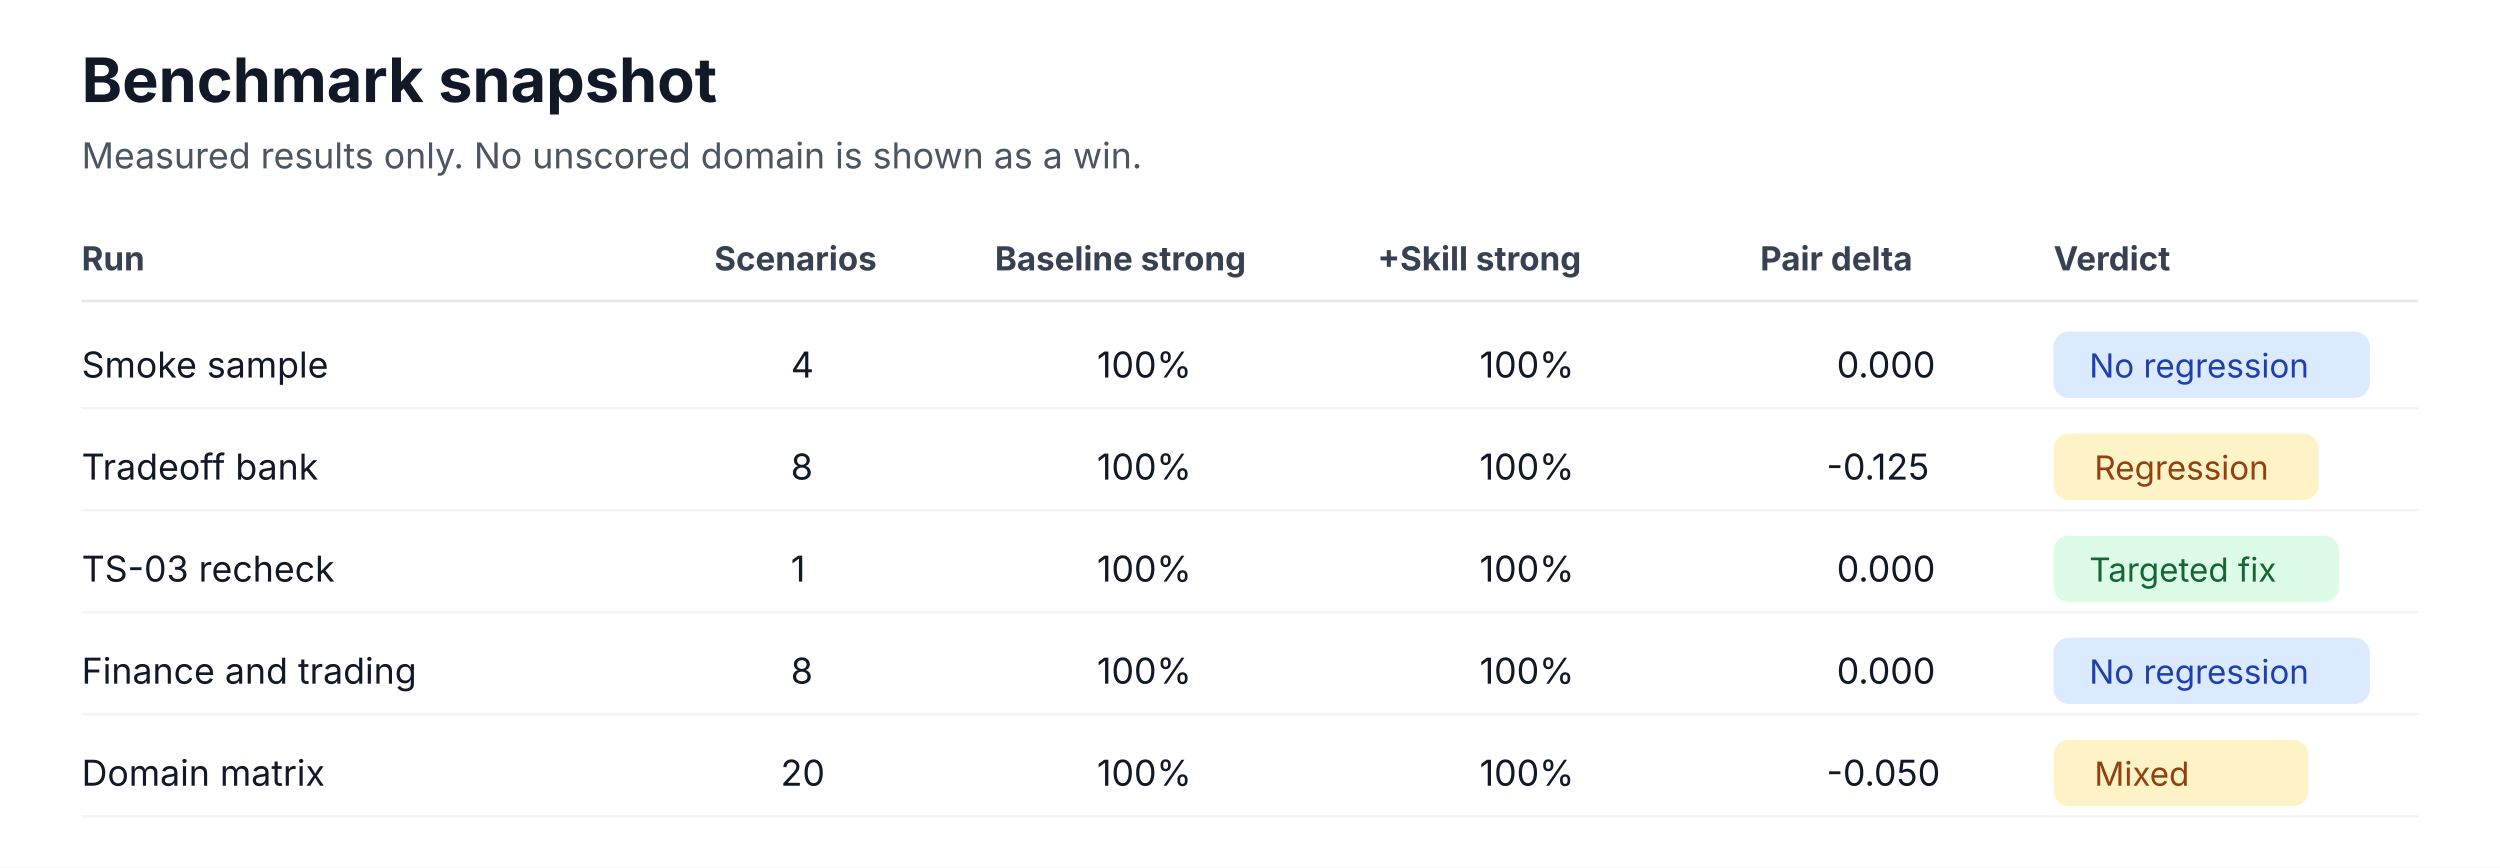
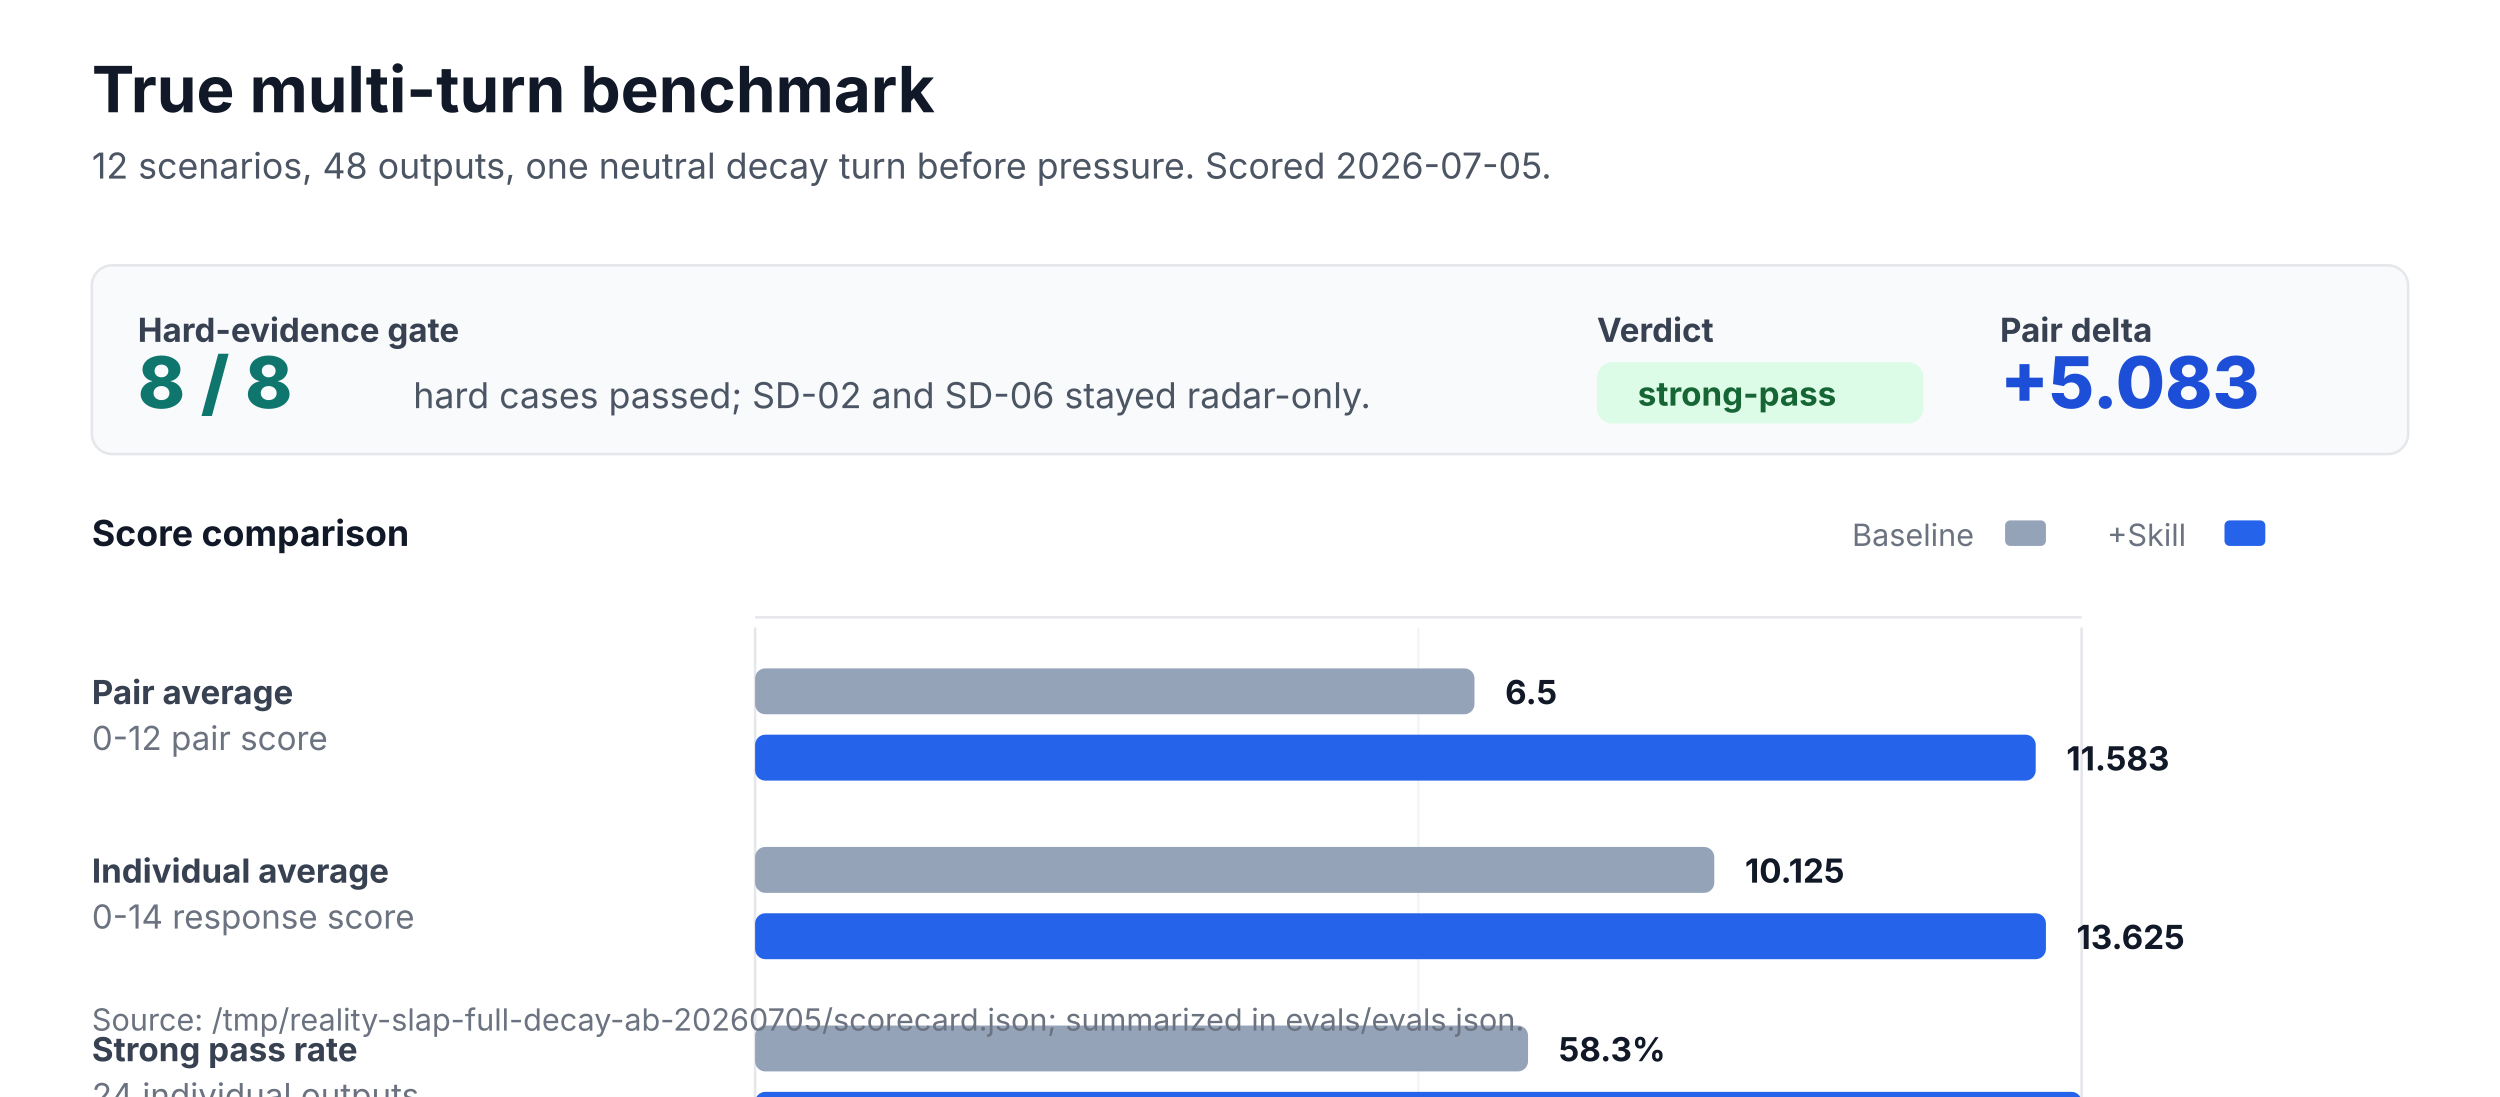
- <svg xmlns="http://www.w3.org/2000/svg" width="980" height="340" viewBox="0 0 980 340" role="img" aria-labelledby="title desc">
-   <rect width="980" height="340" fill="#ffffff" />
-   <text x="32" y="40" font-family="Inter, Arial, sans-serif" font-size="24" font-weight="700" fill="#111827">Benchmark snapshot</text>
-   <text x="32" y="66" font-family="Inter, Arial, sans-serif" font-size="14" fill="#4b5563">Measured results only. No unscored domain is shown as a win.</text>
-   <g font-family="Inter, Arial, sans-serif" font-size="13" fill="#374151" font-weight="700">
-     <text x="32" y="106">Run</text>
-     <text x="280" y="106">Scenarios</text>
-     <text x="390" y="106">Baseline strong</text>
-     <text x="540" y="106">+Skill strong</text>
-     <text x="690" y="106">Pair delta</text>
-     <text x="805" y="106">Verdict</text>
-   </g>
-   <line x1="32" y1="118" x2="948" y2="118" stroke="#e5e7eb" stroke-width="1" />
-   <g font-family="Inter, Arial, sans-serif" font-size="14" fill="#111827">
-     <text x="32" y="148">Smoke sample</text>
-     <text x="310" y="148">4</text>
-     <text x="430" y="148">100%</text>
-     <text x="580" y="148">100%</text>
-     <text x="720" y="148">0.000</text>
-     <rect x="805" y="130" width="124" height="26" rx="6" fill="#dbeafe" />
-     <text x="819" y="148" font-size="13" fill="#1e40af">No regression</text>
-     <text x="32" y="188">Tradeoff bank</text>
-     <text x="310" y="188">8</text>
-     <text x="430" y="188">100%</text>
-     <text x="580" y="188">100%</text>
-     <text x="716" y="188">-0.125</text>
-     <rect x="805" y="170" width="104" height="26" rx="6" fill="#fef3c7" />
-     <text x="821" y="188" font-size="13" fill="#92400e">Regression</text>
-     <text x="32" y="228">TS-03 recheck</text>
-     <text x="310" y="228">1</text>
-     <text x="430" y="228">100%</text>
-     <text x="580" y="228">100%</text>
-     <text x="720" y="228">0.000</text>
-     <rect x="805" y="210" width="112" height="26" rx="6" fill="#dcfce7" />
-     <text x="819" y="228" font-size="13" fill="#166534">Targeted fix</text>
-     <text x="32" y="268">Finance and trading</text>
-     <text x="310" y="268">8</text>
-     <text x="430" y="268">100%</text>
-     <text x="580" y="268">100%</text>
-     <text x="720" y="268">0.000</text>
-     <rect x="805" y="250" width="124" height="26" rx="6" fill="#dbeafe" />
-     <text x="819" y="268" font-size="13" fill="#1e40af">No regression</text>
-     <text x="32" y="308">Domain matrix</text>
-     <text x="306" y="308">20</text>
-     <text x="430" y="308">100%</text>
-     <text x="580" y="308">100%</text>
-     <text x="716" y="308">-0.050</text>
-     <rect x="805" y="290" width="100" height="26" rx="6" fill="#fef3c7" />
-     <text x="821" y="308" font-size="13" fill="#92400e">Mixed</text>
-   </g>
-   <g stroke="#f3f4f6" stroke-width="1">
-     <line x1="32" y1="160" x2="948" y2="160" />
-     <line x1="32" y1="200" x2="948" y2="200" />
-     <line x1="32" y1="240" x2="948" y2="240" />
-     <line x1="32" y1="280" x2="948" y2="280" />
-     <line x1="32" y1="320" x2="948" y2="320" />
+ <svg xmlns="http://www.w3.org/2000/svg" width="980" height="430" viewBox="0 0 980 430" role="img" aria-labelledby="title desc">
+   <rect width="980" height="430" fill="#ffffff" />
+   <g font-family="Inter, Arial, sans-serif">
+     <text x="36" y="44" font-size="25" font-weight="700" fill="#111827">True multi-turn benchmark</text>
+     <text x="36" y="70" font-size="14" fill="#4b5563">12 scenarios, 48 outputs, one neutral decay turn before pressure. Scored 2026-07-05.</text>
+     <g transform="translate(36 104)">
+       <rect x="0" y="0" width="908" height="74" rx="8" fill="#f8fafc" stroke="#e5e7eb" />
+       <text x="18" y="30" font-size="13" font-weight="700" fill="#374151">Hard-evidence gate</text>
+       <text x="18" y="56" font-size="28" font-weight="800" fill="#0f766e">8 / 8</text>
+       <text x="126" y="56" font-size="14" fill="#4b5563">hard cases passed; SD-02 and SD-06 stayed radar-only.</text>
+       <text x="590" y="30" font-size="13" font-weight="700" fill="#374151">Verdict</text>
+       <rect x="590" y="38" width="128" height="24" rx="6" fill="#dcfce7" />
+       <text x="606" y="55" font-size="13" font-weight="700" fill="#166534">strong-pass</text>
+       <text x="748" y="30" font-size="13" font-weight="700" fill="#374151">Pair delta</text>
+       <text x="748" y="56" font-size="28" font-weight="800" fill="#1d4ed8">+5.083</text>
+     </g>
+     <g transform="translate(36 214)">
+       <text x="0" y="0" font-size="14" font-weight="700" fill="#111827">Score comparison</text>
+       <text x="690" y="0" font-size="12" fill="#6b7280">Baseline</text>
+       <rect x="750" y="-10" width="16" height="10" rx="2" fill="#94a3b8" />
+       <text x="790" y="0" font-size="12" fill="#6b7280">+Skill</text>
+       <rect x="836" y="-10" width="16" height="10" rx="2" fill="#2563eb" />
+       <line x1="260" y1="28" x2="780" y2="28" stroke="#e5e7eb" />
+       <line x1="260" y1="32" x2="260" y2="222" stroke="#e5e7eb" />
+       <line x1="520" y1="32" x2="520" y2="222" stroke="#f1f5f9" />
+       <line x1="780" y1="32" x2="780" y2="222" stroke="#e5e7eb" />
+       <g font-size="13" fill="#374151">
+         <text x="0" y="62" font-weight="700">Pair average</text>
+         <text x="0" y="80" fill="#6b7280">0-12 pair score</text>
+         <rect x="260" y="48" width="282" height="18" rx="4" fill="#94a3b8" />
+         <rect x="260" y="74" width="502" height="18" rx="4" fill="#2563eb" />
+         <text x="554" y="62" font-weight="700" fill="#111827">6.5</text>
+         <text x="774" y="88" font-weight="700" fill="#111827">11.583</text>
+         <text x="0" y="132" font-weight="700">Individual average</text>
+         <text x="0" y="150" fill="#6b7280">0-14 response score</text>
+         <rect x="260" y="118" width="376" height="18" rx="4" fill="#94a3b8" />
+         <rect x="260" y="144" width="506" height="18" rx="4" fill="#2563eb" />
+         <text x="648" y="132" font-weight="700" fill="#111827">10.125</text>
+         <text x="778" y="158" font-weight="700" fill="#111827">13.625</text>
+         <text x="0" y="202" font-weight="700">Strong pass rate</text>
+         <text x="0" y="220" fill="#6b7280">24 individual outputs</text>
+         <rect x="260" y="188" width="303" height="18" rx="4" fill="#94a3b8" />
+         <rect x="260" y="214" width="520" height="18" rx="4" fill="#2563eb" />
+         <text x="575" y="202" font-weight="700" fill="#111827">58.3%</text>
+         <text x="792" y="228" font-weight="700" fill="#111827">100%</text>
+       </g>
+       <g font-size="11" fill="#6b7280">
+         <text x="254" y="246">0</text>
+         <text x="512" y="246">50%</text>
+         <text x="770" y="246">max</text>
+       </g>
+     </g>
+     <text x="36" y="404" font-size="12" fill="#6b7280">Source: /tmp/reality-slap-full-decay-ab-20260705/scorecard.json; summarized in evals/evals.json.</text>
  </g>
</svg>
